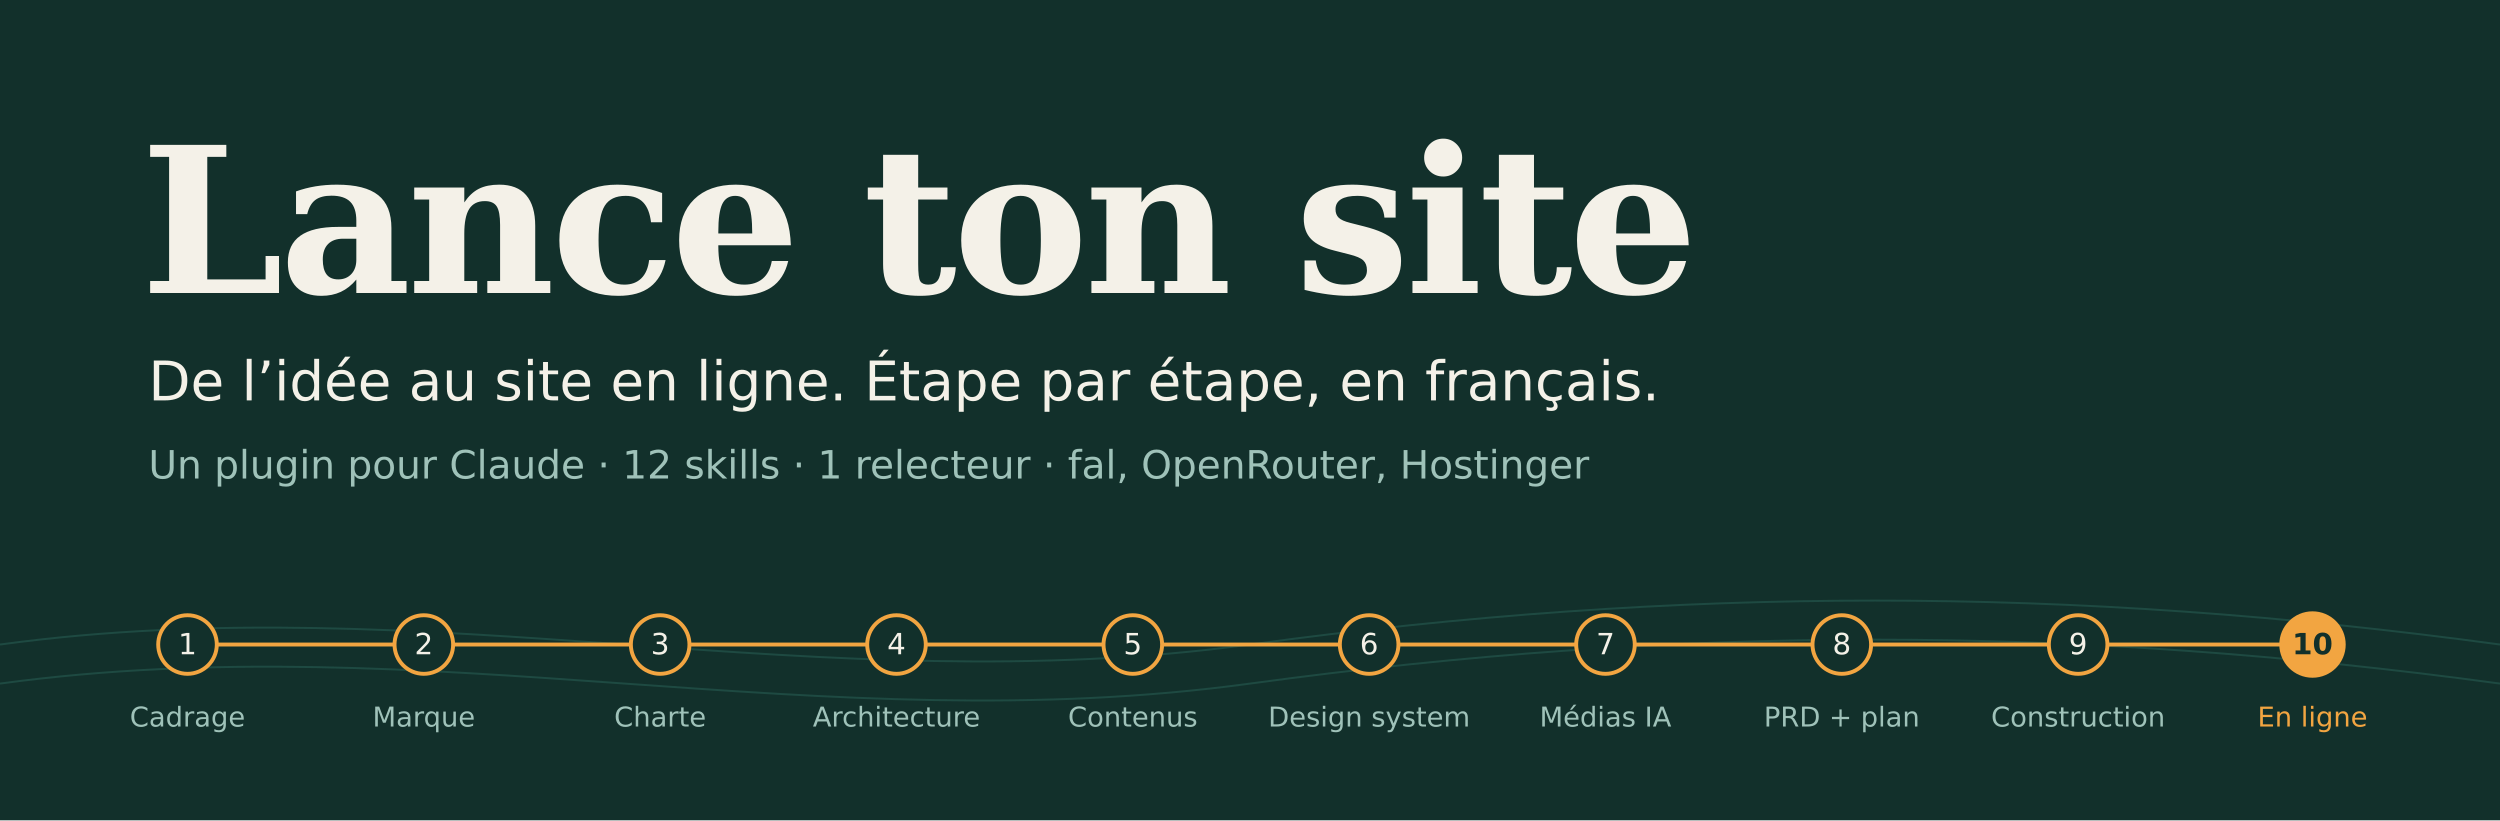
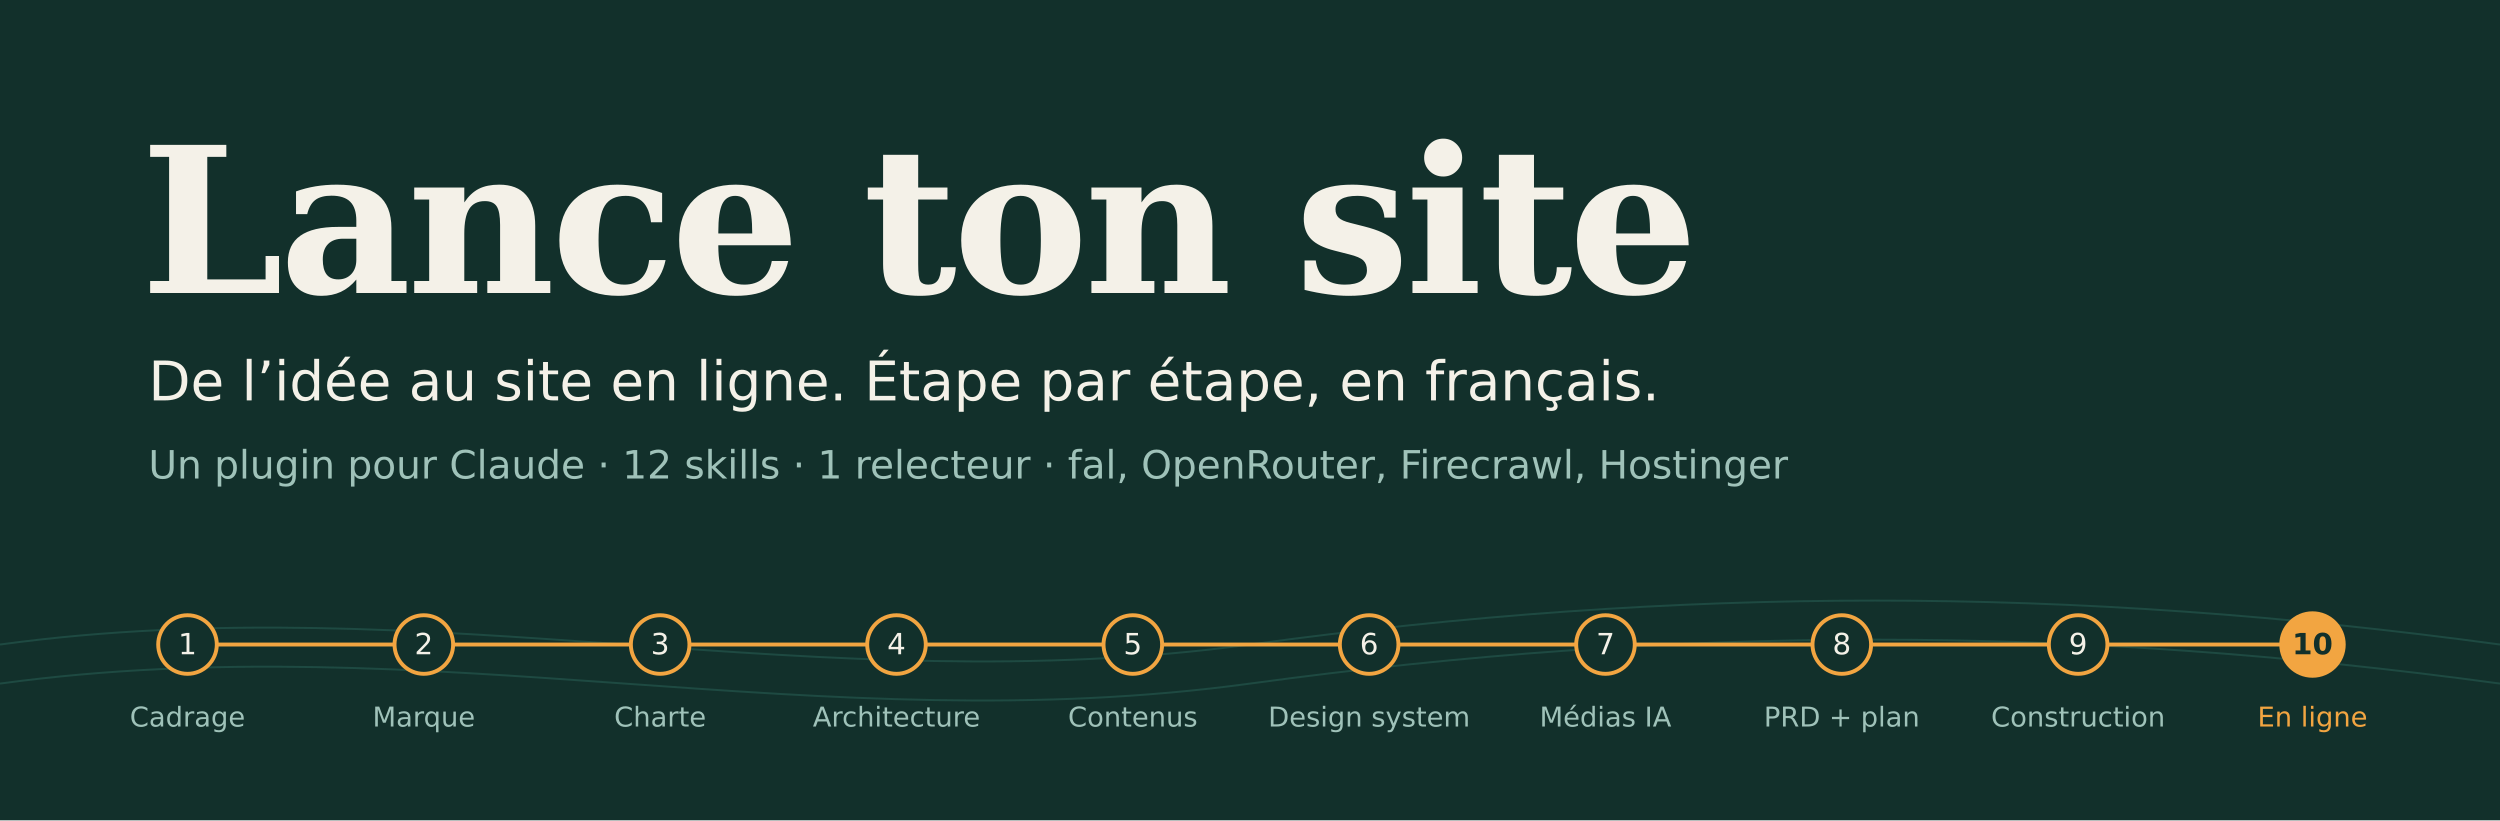
<svg xmlns="http://www.w3.org/2000/svg" width="1280" height="420" viewBox="0 0 1280 420">
  <rect width="1280" height="420" fill="#12302B" />
  <g fill="none" stroke="#1E4A42" stroke-width="1">
    <path d="M0 330 C 220 300, 420 360, 640 330 S 1060 300, 1280 330" />
    <path d="M0 350 C 220 320, 420 380, 640 350 S 1060 320, 1280 350" />
  </g>
  <text x="72" y="150" font-family="DejaVu Serif, Georgia, serif" font-size="104" font-weight="700" fill="#F4F1E8" letter-spacing="-2">Lance ton site</text>
  <text x="76" y="205" font-family="DejaVu Sans, Helvetica, sans-serif" font-size="28" fill="#F4F1E8">De l’idée au site en ligne. Étape par étape, en français.</text>
-   <text x="76" y="245" font-family="DejaVu Sans, Helvetica, sans-serif" font-size="20" fill="#9FC2B9">Un plugin pour Claude · 12 skills · 1 relecteur · fal, OpenRouter, Hostinger</text>
+   <text x="76" y="245" font-family="DejaVu Sans, Helvetica, sans-serif" font-size="20" fill="#9FC2B9">Un plugin pour Claude · 12 skills · 1 relecteur · fal, OpenRouter, Firecrawl, Hostinger</text>
  <g font-family="DejaVu Sans, Helvetica, sans-serif" font-size="15" fill="#F4F1E8">
    <line x1="96" y1="330" x2="1184" y2="330" stroke="#F2A541" stroke-width="2" />
    <g id="pts">
      <circle cx="96" cy="330" r="15" fill="#12302B" stroke="#F2A541" stroke-width="2" />
      <text x="96" y="335" text-anchor="middle">1</text>
      <circle cx="217" cy="330" r="15" fill="#12302B" stroke="#F2A541" stroke-width="2" />
      <text x="217" y="335" text-anchor="middle">2</text>
      <circle cx="338" cy="330" r="15" fill="#12302B" stroke="#F2A541" stroke-width="2" />
      <text x="338" y="335" text-anchor="middle">3</text>
      <circle cx="459" cy="330" r="15" fill="#12302B" stroke="#F2A541" stroke-width="2" />
      <text x="459" y="335" text-anchor="middle">4</text>
      <circle cx="580" cy="330" r="15" fill="#12302B" stroke="#F2A541" stroke-width="2" />
      <text x="580" y="335" text-anchor="middle">5</text>
      <circle cx="701" cy="330" r="15" fill="#12302B" stroke="#F2A541" stroke-width="2" />
      <text x="701" y="335" text-anchor="middle">6</text>
      <circle cx="822" cy="330" r="15" fill="#12302B" stroke="#F2A541" stroke-width="2" />
      <text x="822" y="335" text-anchor="middle">7</text>
      <circle cx="943" cy="330" r="15" fill="#12302B" stroke="#F2A541" stroke-width="2" />
      <text x="943" y="335" text-anchor="middle">8</text>
      <circle cx="1064" cy="330" r="15" fill="#12302B" stroke="#F2A541" stroke-width="2" />
      <text x="1064" y="335" text-anchor="middle">9</text>
      <circle cx="1184" cy="330" r="17" fill="#F2A541" />
      <text x="1184" y="335" text-anchor="middle" fill="#12302B" font-weight="700">10</text>
    </g>
    <g fill="#9FC2B9" font-size="14" text-anchor="middle">
      <text x="96" y="372">Cadrage</text>
      <text x="217" y="372">Marque</text>
      <text x="338" y="372">Charte</text>
      <text x="459" y="372">Architecture</text>
      <text x="580" y="372">Contenus</text>
      <text x="701" y="372">Design system</text>
      <text x="822" y="372">Médias IA</text>
      <text x="943" y="372">PRD + plan</text>
      <text x="1064" y="372">Construction</text>
      <text x="1184" y="372" fill="#F2A541">En ligne</text>
    </g>
  </g>
</svg>
